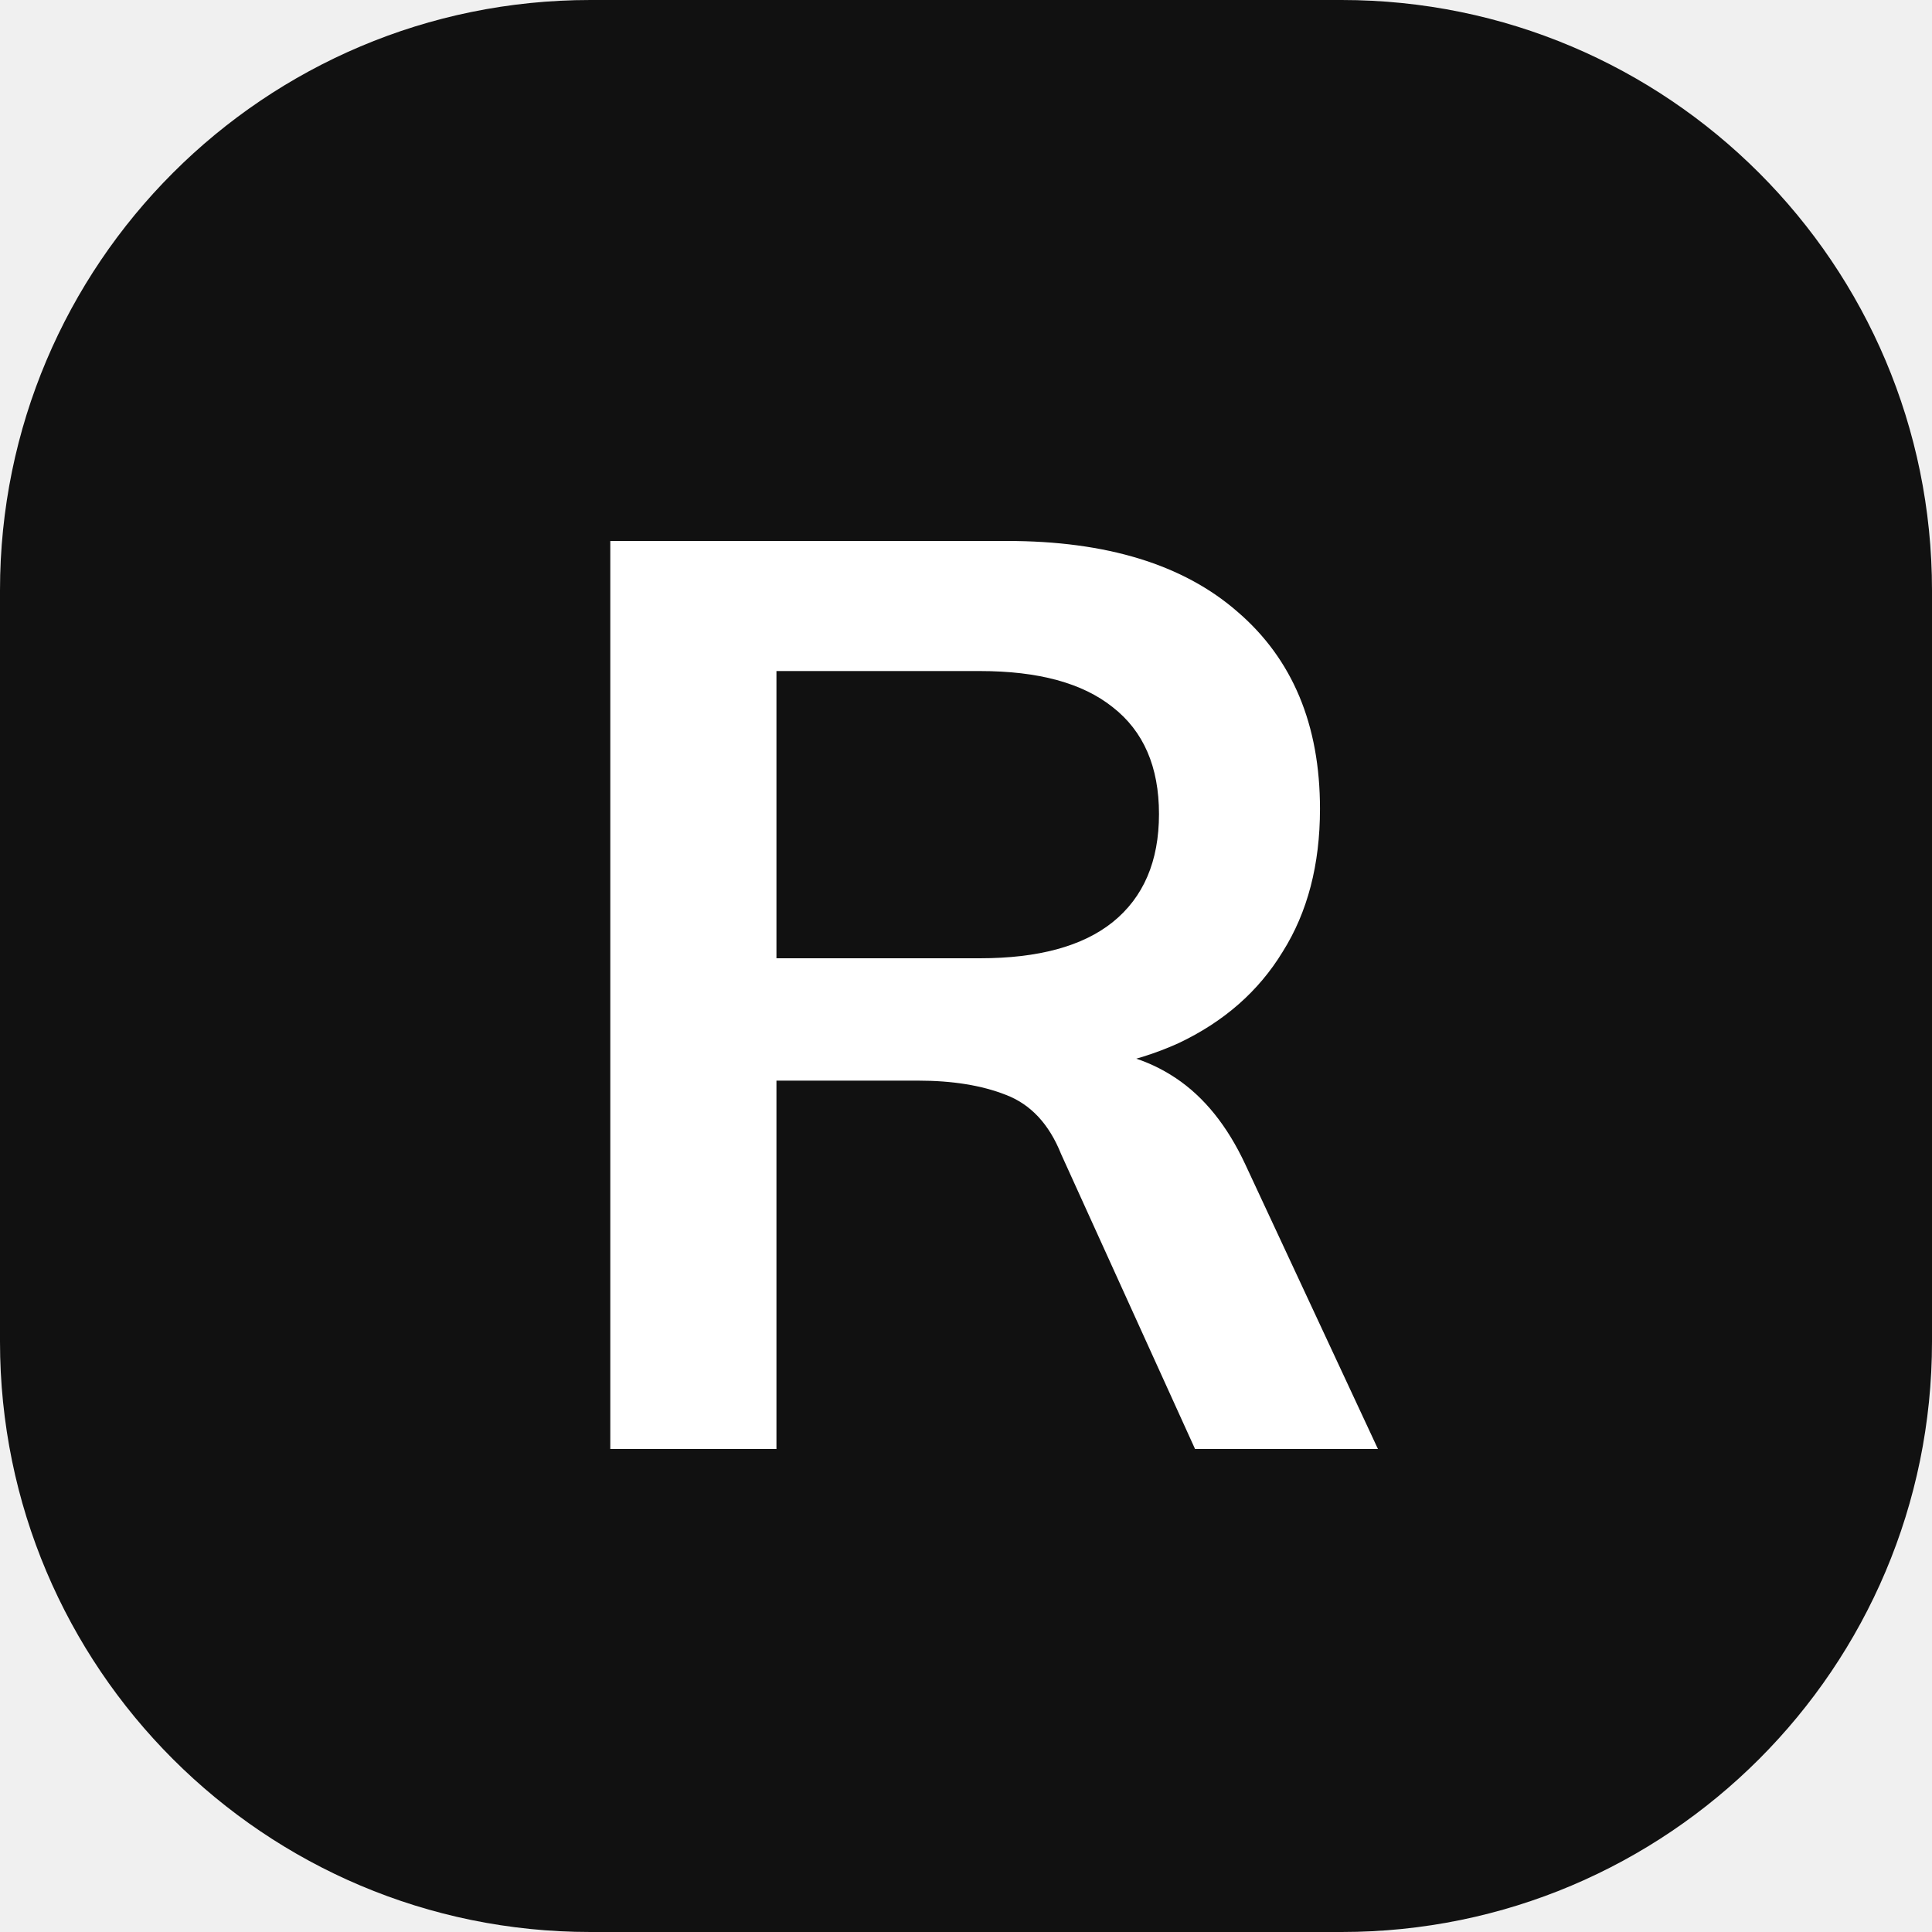
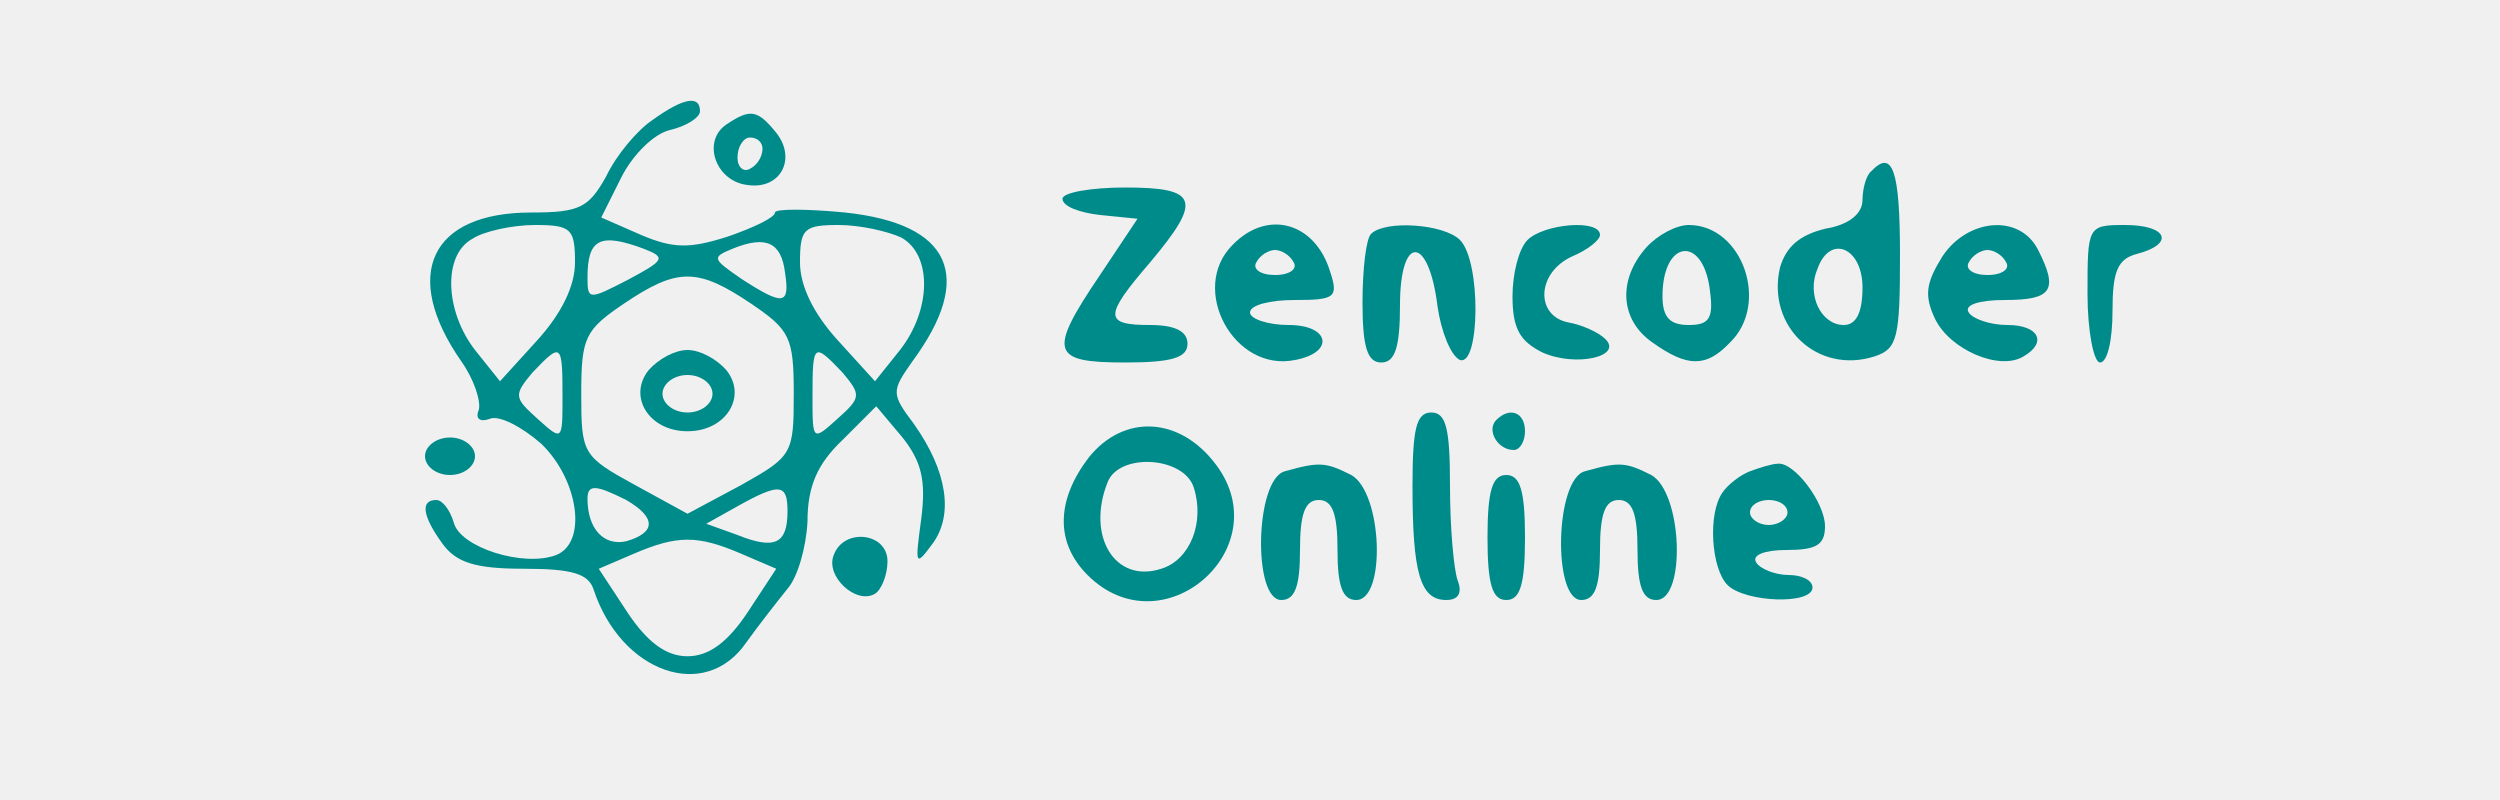
- <svg xmlns="http://www.w3.org/2000/svg" width="36" height="36" viewBox="0 0 36 36" fill="none">
-   <g clip-path="url(#clip0_144_4)">
-     <rect width="36" height="36" rx="11" fill="#111111" />
-     <path d="M11.372 27V10.08H18.764C20.62 10.08 22.052 10.52 23.06 11.4C24.084 12.28 24.596 13.504 24.596 15.072C24.596 16.112 24.364 17 23.9 17.736C23.452 18.472 22.804 19.04 21.956 19.44C21.108 19.824 20.108 20.016 18.956 20.016L19.292 19.56H20.108C20.78 19.56 21.38 19.736 21.908 20.088C22.436 20.44 22.868 20.976 23.204 21.696L25.676 27H22.268L19.772 21.504C19.548 20.944 19.204 20.576 18.74 20.4C18.292 20.224 17.748 20.136 17.108 20.136H14.468V27H11.372ZM14.468 17.856H18.26C19.348 17.856 20.172 17.632 20.732 17.184C21.308 16.72 21.596 16.048 21.596 15.168C21.596 14.288 21.308 13.624 20.732 13.176C20.172 12.728 19.348 12.504 18.26 12.504H14.468V17.856Z" fill="white" />
+ <svg xmlns="http://www.w3.org/2000/svg" version="1.0" width="200pt" height="64pt" viewBox="0 0 200 64" preserveAspectRatio="xMidYMid meet">
+   <g transform="translate(0,64) scale(0.1,-0.1)" fill="darkcyan" stroke="none">
+     <path d="M522 544 c-12 -8 -29 -28 -37 -45 -14 -25 -21 -29 -60 -29 -81 0 -104 -50 -56 -119 10 -14 16 -32 14 -39 -3 -7 1 -10 9 -7 7 3 25 -6 41 -20 30 -29 37 -79 12 -89 -26 -10 -77 6 -82 26 -3 10 -9 18 -14 18 -13 0 -11 -13 5 -35 11 -15 26 -20 65 -20 39 0 52 -4 56 -17 22 -66 89 -90 122 -42 10 14 25 33 33 43 8 9 15 33 16 54 0 28 8 46 28 65 l27 27 21 -25 c15 -19 19 -34 15 -65 -5 -37 -5 -39 9 -20 17 23 12 58 -15 96 -18 24 -18 26 -1 50 50 68 31 110 -54 119 -31 3 -56 3 -56 0 0 -4 -17 -12 -37 -19 -31 -10 -44 -10 -70 1 l-32 14 16 32 c9 18 26 35 39 38 13 3 24 10 24 15 0 13 -13 11 -38 -7z m-62 -114 c0 -19 -11 -41 -30 -62 l-30 -33 -20 25 c-24 31 -26 76 -2 89 9 6 32 11 50 11 29 0 32 -3 32 -30z m261 20 c25 -14 24 -58 -1 -90 l-20 -25 -30 33 c-19 21 -30 43 -30 62 0 27 3 30 31 30 17 0 39 -5 50 -10z m-206 -9 c18 -7 17 -9 -13 -25 -31 -16 -32 -16 -32 2 0 31 10 36 45 23z m113 -19 c4 -26 -1 -27 -35 -5 -23 16 -24 17 -7 24 27 11 39 5 42 -19z m-27 -25 c31 -21 34 -27 34 -72 0 -48 -1 -50 -42 -73 l-43 -23 -42 23 c-42 23 -43 25 -43 73 0 45 3 51 34 72 43 29 59 29 102 0z m-151 -74 c0 -36 0 -36 -20 -18 -19 17 -19 19 -4 37 23 24 24 24 24 -19z m224 19 c15 -18 15 -20 -4 -37 -20 -18 -20 -18 -20 18 0 43 1 43 24 19z m-173 -102 c24 -14 24 -26 0 -33 -18 -4 -31 10 -31 34 0 12 7 11 31 -1z m129 -9 c0 -26 -10 -31 -40 -19 l-25 9 25 14 c34 19 40 18 40 -4z m-37 -34 l28 -12 -23 -35 c-16 -24 -31 -35 -48 -35 -17 0 -32 11 -48 35 l-23 35 28 12 c35 15 51 15 86 0z" />
+     <path d="M519 344 c-17 -21 0 -49 31 -49 31 0 48 28 31 49 -8 9 -21 16 -31 16 -10 0 -23 -7 -31 -16z m51 -19 c0 -8 -9 -15 -20 -15 -11 0 -20 7 -20 15 0 8 9 15 20 15 11 0 20 -7 20 -15z" />
+     <path d="M582 541 c-21 -13 -10 -46 16 -49 27 -4 40 22 22 43 -14 17 -20 18 -38 6z m28 -20 c0 -6 -4 -13 -10 -16 -5 -3 -10 1 -10 9 0 9 5 16 10 16 6 0 10 -4 10 -9z" />
+     <path d="M1497 503 c-4 -3 -7 -14 -7 -23 0 -11 -11 -20 -30 -23 -20 -5 -31 -14 -36 -31 -11 -47 30 -86 76 -71 18 6 20 15 20 81 0 68 -6 85 -23 67z m-7 -93 c0 -20 -5 -30 -15 -30 -18 0 -30 24 -21 45 10 28 36 17 36 -15z" />
+     <path d="M850 481 c0 -6 13 -11 30 -13 l30 -3 -30 -45 c-42 -62 -39 -70 20 -70 38 0 50 4 50 15 0 10 -10 15 -30 15 -37 0 -37 7 0 50 42 50 39 60 -20 60 -27 0 -50 -4 -50 -9z" />
+     <path d="M986 444 c-35 -35 1 -102 50 -92 32 6 28 28 -5 28 -17 0 -31 5 -31 10 0 6 16 10 36 10 32 0 35 2 28 23 -12 39 -50 50 -78 21z m49 -14 c3 -5 -3 -10 -15 -10 -12 0 -18 5 -15 10 3 6 10 10 15 10 5 0 12 -4 15 -10z" />
+     <path d="M1097 453 c-4 -3 -7 -28 -7 -55 0 -36 4 -48 15 -48 11 0 15 12 15 46 0 57 23 56 30 -1 3 -21 11 -40 18 -43 16 -5 17 79 0 96 -13 13 -60 16 -71 5z" />
+     <path d="M1222 448 c-7 -7 -12 -27 -12 -45 0 -26 6 -36 24 -45 27 -12 65 -3 50 11 -5 5 -18 11 -29 13 -27 5 -26 40 3 53 12 5 22 13 22 17 0 13 -45 9 -58 -4z" />
+     <path d="M1317 442 c-23 -26 -21 -58 5 -76 28 -20 43 -20 62 0 32 31 10 94 -33 94 -10 0 -25 -8 -34 -18z m51 -35 c3 -22 -1 -27 -17 -27 -15 0 -21 6 -21 23 0 46 33 49 38 4z" />
+     <path d="M1554 435 c-13 -21 -15 -31 -6 -50 12 -25 52 -42 71 -30 19 11 12 25 -13 25 -14 0 -28 5 -31 10 -4 6 8 10 29 10 38 0 43 8 26 41 -15 28 -56 24 -76 -6z m51 -5 c3 -5 -3 -10 -15 -10 -12 0 -18 5 -15 10 3 6 10 10 15 10 5 0 12 -4 15 -10z" />
+     <path d="M1670 405 c0 -30 5 -55 10 -55 6 0 10 18 10 41 0 32 4 42 20 46 30 8 24 23 -10 23 -30 0 -30 -1 -30 -55z" />
+     <path d="M1130 251 c0 -69 6 -91 27 -91 10 0 13 6 9 16 -3 9 -6 42 -6 75 0 46 -3 59 -15 59 -12 0 -15 -13 -15 -59z" />
+     <path d="M1197 304 c-8 -8 1 -24 14 -24 5 0 9 7 9 15 0 15 -12 20 -23 9z" />
+     <path d="M871 274 c-26 -34 -27 -68 -1 -94 60 -60 153 21 103 88 -29 39 -74 41 -102 6z m84 -24 c9 -28 -3 -58 -26 -65 -37 -12 -60 26 -43 69 9 24 61 21 69 -4z" />
+     <path d="M340 275 c0 -8 9 -15 20 -15 11 0 20 7 20 15 0 8 -9 15 -20 15 -11 0 -20 -7 -20 -15z" />
+     <path d="M1028 263 c-24 -6 -26 -103 -3 -103 11 0 15 11 15 40 0 29 4 40 15 40 11 0 15 -11 15 -40 0 -29 4 -40 15 -40 24 0 21 86 -4 100 -20 10 -25 11 -53 3z" />
+     <path d="M1268 263 c-24 -6 -26 -103 -3 -103 11 0 15 11 15 40 0 29 4 40 15 40 11 0 15 -11 15 -40 0 -29 4 -40 15 -40 24 0 21 86 -4 100 -20 10 -25 11 -53 3z" />
+     <path d="M1400 263 c-8 -3 -18 -11 -22 -17 -12 -17 -9 -61 4 -74 14 -14 68 -16 68 -2 0 6 -9 10 -19 10 -11 0 -23 5 -26 10 -4 6 7 10 24 10 24 0 31 4 31 19 0 19 -25 52 -38 50 -4 0 -14 -3 -22 -6z m30 -33 c0 -5 -7 -10 -15 -10 -8 0 -15 5 -15 10 0 6 7 10 15 10 8 0 15 -4 15 -10z" />
+     <path d="M1190 210 c0 -38 4 -50 15 -50 11 0 15 12 15 50 0 38 -4 50 -15 50 -11 0 -15 -12 -15 -50z" />
+     <path d="M667 196 c-7 -17 18 -40 33 -31 5 3 10 15 10 26 0 23 -35 27 -43 5z" />
  </g>
-   <defs>
-     <clipPath id="clip0_144_4">
-       <rect width="36" height="36" rx="11" fill="white" />
-     </clipPath>
-   </defs>
</svg>
